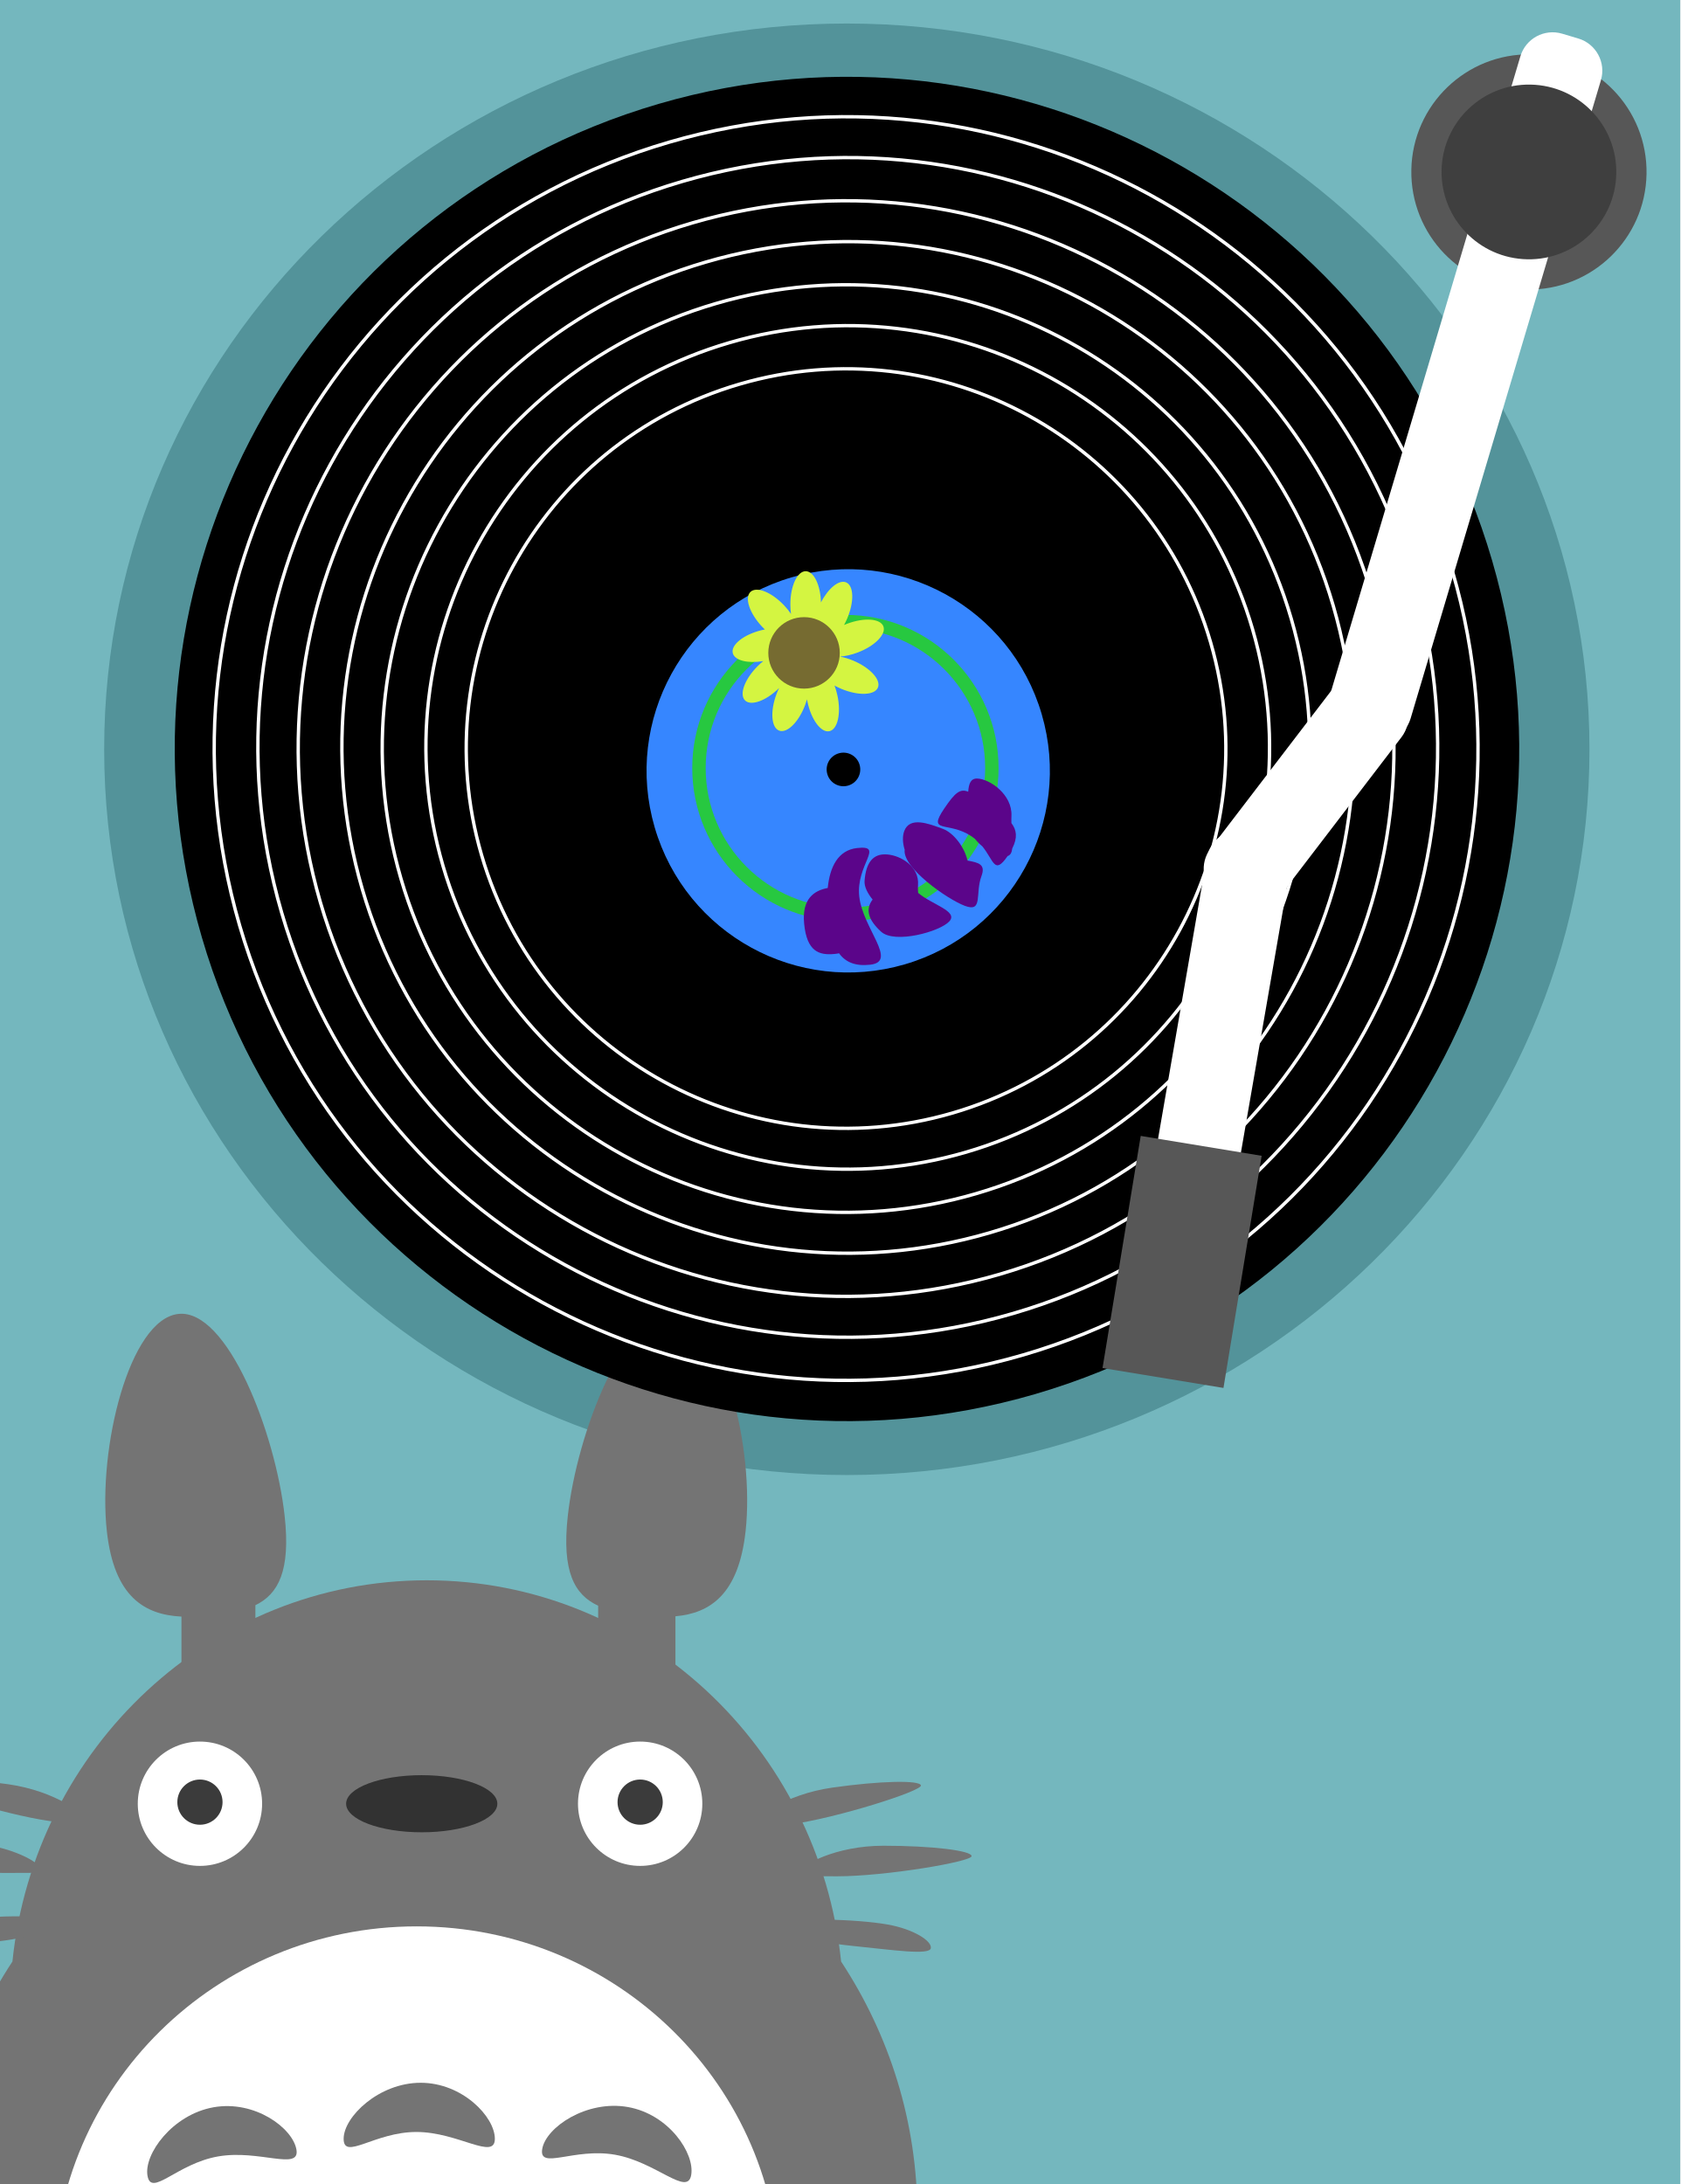
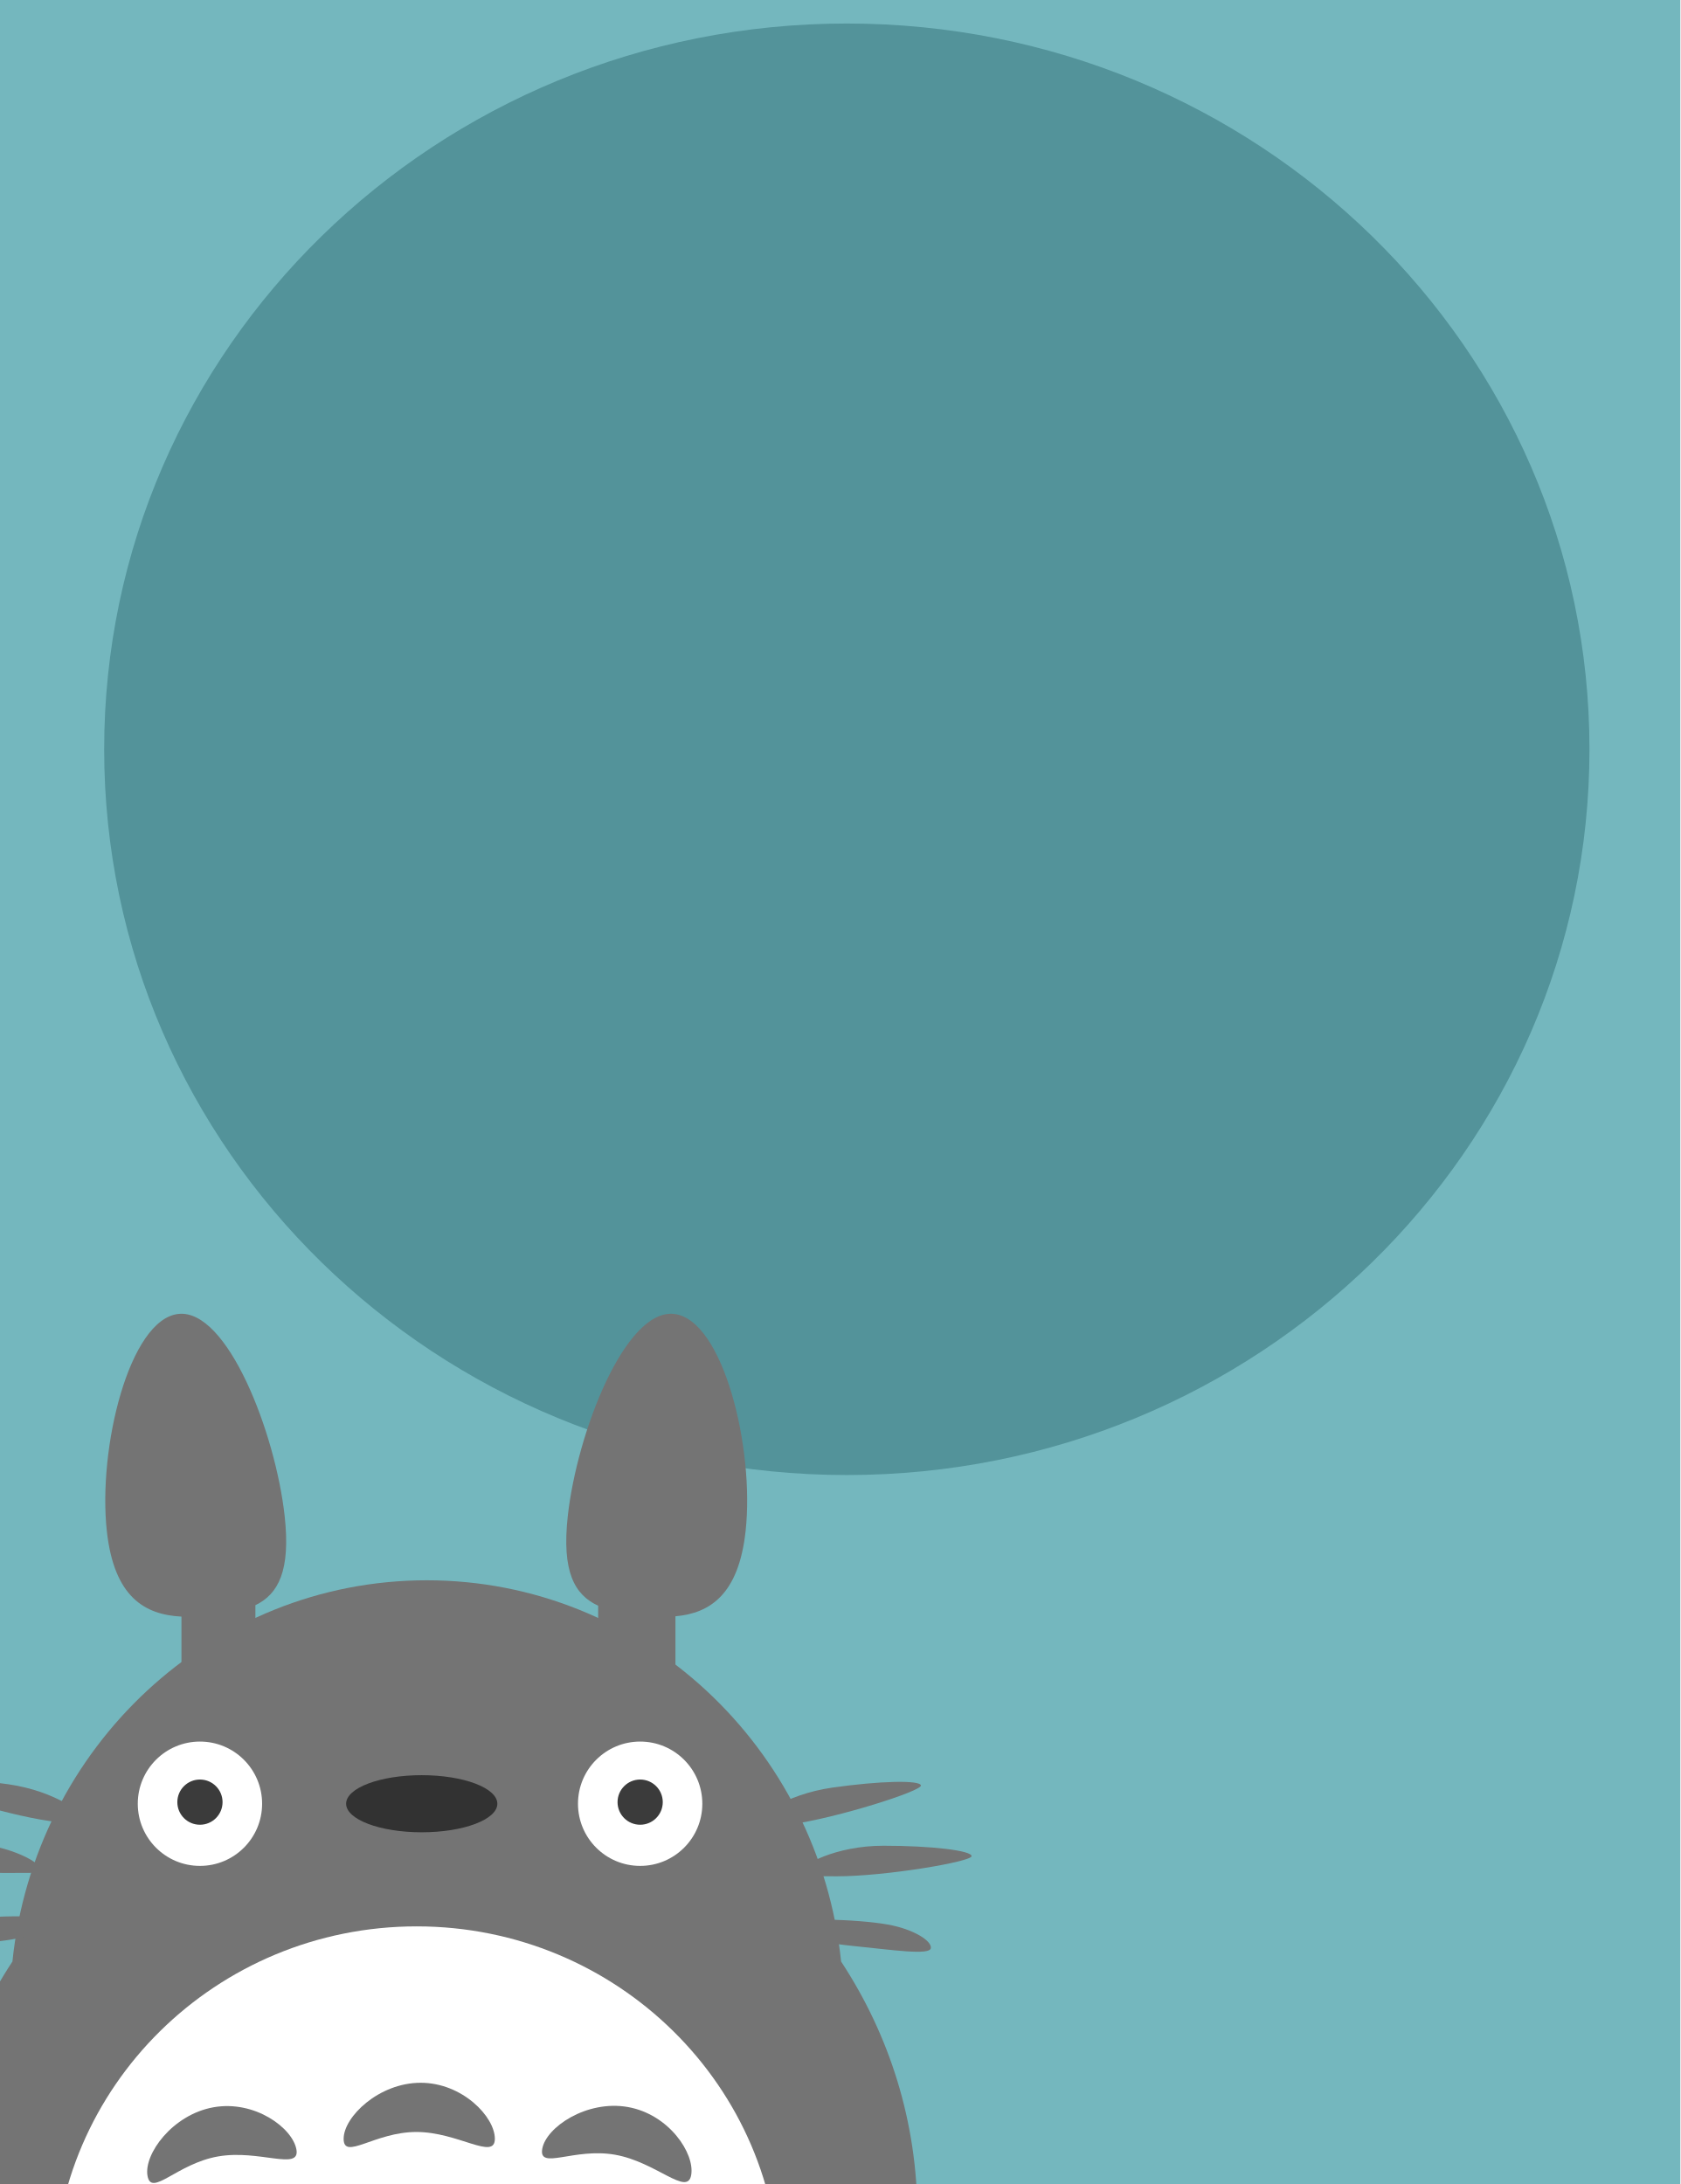
<svg xmlns="http://www.w3.org/2000/svg" width="500" height="650" viewBox="0 0 500 650" fill="none">
-   <g clip-path="url(#clip0_18_153)">
-     <rect width="500" height="650" fill="white" />
-     <path d="M0 0H500V650H0V0Z" fill="#74B7BE" />
-     <ellipse cx="252" cy="223" rx="221" ry="216" fill="#53939A" />
-     <path d="M127 470.325C191.019 470.325 243.703 520.013 250.301 583.789C264.673 605.625 273 631.535 273 659.325C273 737.197 207.634 800.325 127 800.325C46.366 800.325 -19 737.197 -19 659.325C-19 631.535 -10.674 605.624 3.698 583.789C10.296 520.013 62.981 470.325 127 470.325Z" fill="#747474" />
-     <ellipse cx="124" cy="679.825" rx="108" ry="106.5" fill="white" />
-     <path d="M88.212 639.745C89.348 646.188 77.099 639.644 64.861 641.802C52.623 643.96 45.031 654.002 43.895 647.559C42.759 641.116 51.334 629.317 63.571 627.159C75.809 625.002 87.076 633.302 88.212 639.745Z" fill="#747474" />
-     <path d="M205.685 647.344C204.549 653.787 195.276 643.448 183.039 641.29C170.801 639.133 160.232 645.973 161.368 639.53C162.504 633.087 174.597 624.932 186.835 627.09C199.072 629.248 206.821 640.901 205.685 647.344Z" fill="#747474" />
-     <path d="M147.261 636.545C147.261 643.087 136.334 634.516 123.908 634.516C111.481 634.516 102.261 643.087 102.261 636.545C102.261 630.003 112.754 619.872 125.18 619.872C137.607 619.872 147.261 630.003 147.261 636.545Z" fill="#747474" />
-     <ellipse cx="125.5" cy="536.825" rx="22.5" ry="8.5" fill="#323232" />
-     <circle cx="190.5" cy="536.825" r="18.5" fill="white" />
-     <circle cx="190.5" cy="536.351" r="6.728" fill="#3B3B3B" />
-     <circle cx="59.5" cy="536.825" r="18.5" fill="white" />
-     <circle cx="59.5" cy="536.351" r="6.728" fill="#3B3B3B" />
-     <path d="M277 579.825C276.613 582 265.5 580.325 254 579.168C238.555 577.615 234.613 574.953 235 572.778C235.387 570.603 254.832 571.114 264.185 572.778C271.797 574.132 277.387 577.65 277 579.825Z" fill="#747474" />
-     <path d="M289.128 552.422C289.128 554.079 263.488 558.422 249.128 558.422C234.769 558.422 238.413 558.482 238.413 556.825C238.413 555.168 248.554 549.325 262.913 549.325C277.272 549.325 289.128 550.765 289.128 552.422Z" fill="#747474" />
-     <path d="M274.053 531.391C274.287 533.031 249.517 540.953 235.302 542.982C221.087 545.011 224.703 544.556 224.469 542.916C224.234 541.275 233.448 534.058 247.663 532.029C261.878 530 273.819 529.75 274.053 531.391Z" fill="#747474" />
-     <path d="M-26.872 578.825C-26.485 581 -15.372 579.325 -3.872 578.168C11.574 576.615 15.515 573.953 15.129 571.778C14.742 569.603 -4.704 570.114 -14.056 571.778C-21.669 573.132 -27.259 576.65 -26.872 578.825Z" fill="#747474" />
-     <path d="M-39 551.422C-39 553.079 -13.359 557.422 1 557.422C15.359 557.422 11.715 557.482 11.715 555.825C11.715 554.168 1.575 548.325 -12.785 548.325C-27.144 548.325 -39 549.765 -39 551.422Z" fill="#747474" />
-     <path d="M-23.925 530.391C-24.159 532.031 0.611 539.953 14.826 541.982C29.042 544.011 25.426 543.556 25.66 541.916C25.894 540.275 16.681 533.058 2.465 531.029C-11.75 529 -23.691 528.75 -23.925 530.391Z" fill="#747474" />
-     <path d="M168.963 451.19C171.698 426.419 186.019 389.442 200.595 391.051C215.171 392.66 224.608 430.967 221.873 455.738C219.8 474.517 211.328 480.124 201 481.038V497.325H178V477.892C170.937 474.641 167.138 467.725 168.963 451.19Z" fill="#747474" />
-     <path fill-rule="evenodd" clip-rule="evenodd" d="M53.077 391.051C67.653 389.442 81.974 426.419 84.709 451.19C86.505 467.467 82.852 474.423 76.001 477.737V499.325H54.001V481.131C43.077 480.579 33.96 475.316 31.798 455.738C29.064 430.967 38.5 392.66 53.077 391.051Z" fill="#747474" />
-     <circle cx="252.052" cy="222.905" r="200" transform="rotate(-16.2821 252.052 222.905)" fill="black" />
-     <path d="M198.94 41.849C298.87 12.661 403.541 70.01 432.729 169.94C461.916 269.87 404.568 374.541 304.638 403.729C204.708 432.916 100.037 375.568 70.849 275.638C41.661 175.708 99.01 71.037 198.94 41.849ZM199.22 42.809C99.82 71.842 42.776 175.957 71.809 275.358C100.842 374.758 204.958 431.802 304.358 402.769C403.758 373.736 460.801 269.62 431.769 170.22C402.736 70.82 298.62 13.776 199.22 42.809ZM202.941 53.507C296.245 26.255 393.975 79.8 421.227 173.104C448.479 266.407 394.934 364.137 301.63 391.39C208.327 418.642 110.597 365.097 83.344 271.793C56.092 178.489 109.638 80.76 202.941 53.507ZM203.222 54.467C110.448 81.564 57.207 178.739 84.304 271.513C111.402 364.286 208.576 417.527 301.35 390.43C394.123 363.332 447.364 266.158 420.267 173.384C393.17 80.611 295.995 27.37 203.222 54.467ZM205.942 65.846C292.619 40.53 383.408 90.272 408.724 176.949C434.041 263.626 384.299 354.415 297.622 379.731C210.945 405.048 120.156 355.305 94.839 268.629C69.523 181.952 119.265 91.163 205.942 65.846ZM206.222 66.806C120.076 91.968 70.637 182.202 95.799 268.348C120.961 354.495 211.195 403.933 297.341 378.772C383.488 353.61 432.926 263.376 407.764 177.229C382.603 91.083 292.369 41.645 206.222 66.806ZM209.943 77.505C289.993 54.123 373.841 100.063 397.222 180.113C420.604 260.163 374.664 344.011 294.614 367.392C214.564 390.773 130.716 344.834 107.335 264.784C83.954 184.734 129.893 100.886 209.943 77.505ZM210.224 78.465C130.704 101.691 85.069 184.984 108.295 264.503C131.521 344.024 214.813 389.659 294.334 366.432C373.854 343.206 419.489 259.914 396.263 180.394C373.036 100.874 289.744 55.238 210.224 78.465ZM212.945 89.844C286.368 68.398 363.275 110.534 384.721 183.958C406.166 257.381 364.03 334.288 290.606 355.734C217.183 377.179 140.276 335.043 118.83 261.619C97.385 188.196 139.521 111.289 212.945 89.844ZM213.225 90.803C140.332 112.094 98.5 188.446 119.79 261.339C141.081 334.232 217.433 376.065 290.326 354.774C363.219 333.483 405.052 257.132 383.761 184.238C362.47 111.345 286.119 69.513 213.225 90.803ZM216.946 101.502C283.743 81.992 353.709 120.325 373.219 187.122C392.729 253.919 354.395 323.885 287.599 343.395C220.802 362.905 150.836 324.571 131.326 257.774C111.816 190.978 150.149 121.012 216.946 101.502ZM217.227 102.462C150.96 121.817 112.931 191.227 132.286 257.494C151.641 323.761 221.051 361.79 287.318 342.435C353.585 323.08 391.614 253.669 372.259 187.402C352.904 121.136 283.493 83.106 217.227 102.462ZM219.948 113.841C280.118 96.266 343.143 130.797 360.717 190.967C378.292 251.137 343.761 314.162 283.591 331.736C223.421 349.311 160.396 314.78 142.822 254.61C125.247 194.44 159.778 131.415 219.948 113.841ZM220.228 114.8C160.588 132.22 126.362 194.69 143.781 254.33C161.201 313.97 223.671 348.196 283.311 330.776C342.951 313.357 377.177 250.887 359.757 191.247C342.338 131.607 279.868 97.381 220.228 114.8Z" fill="white" />
-     <circle cx="252.416" cy="229.416" r="60" transform="rotate(-16.2821 252.416 229.416)" fill="#3686FF" />
-     <circle cx="251.582" cy="228.582" r="43.582" stroke="#27C840" stroke-width="4" />
-     <path d="M239.756 170C242.183 170 244.166 174.11 244.305 179.292C246.504 175.034 249.71 172.423 251.814 173.338C254.122 174.342 254.231 179.21 252.055 184.212C251.782 184.841 251.485 185.442 251.17 186.01C251.45 185.889 251.736 185.774 252.028 185.663C257.126 183.726 261.984 184.063 262.878 186.416C263.772 188.769 260.364 192.247 255.265 194.185C253.409 194.89 251.586 195.291 249.973 195.406C251.226 195.647 252.563 196.048 253.911 196.614C258.94 198.726 262.226 202.318 261.252 204.64C260.278 206.961 255.411 207.131 250.381 205.02C249.663 204.718 248.981 204.384 248.341 204.03C248.689 204.951 248.985 205.952 249.21 207.009C250.347 212.343 249.272 217.093 246.81 217.618C244.348 218.143 241.431 214.243 240.294 208.908C240.24 208.65 240.191 208.393 240.146 208.139C239.991 208.685 239.812 209.239 239.603 209.796C237.689 214.904 234.227 218.328 231.87 217.445C229.512 216.562 229.152 211.705 231.066 206.598C231.306 205.957 231.57 205.342 231.854 204.759C228.006 208.569 223.474 210.223 221.705 208.451C219.926 206.669 221.614 202.101 225.475 198.248C226.018 197.706 226.576 197.207 227.138 196.755C222.516 197.531 218.609 196.57 218.064 194.378C217.457 191.935 221.257 188.889 226.55 187.574C226.905 187.486 227.258 187.408 227.608 187.34C227.32 187.065 227.034 186.778 226.753 186.479C223.026 182.497 221.494 177.875 223.332 176.154C225.169 174.434 229.681 176.267 233.409 180.249C234.162 181.054 234.825 181.886 235.389 182.714C235.265 181.815 235.198 180.862 235.198 179.876C235.198 174.422 237.239 170 239.756 170ZM242.178 188.239C241.476 189.197 240.647 189.752 239.756 189.752C238.978 189.752 238.245 189.329 237.604 188.584C237.59 189.105 237.486 189.569 237.287 189.959C237.394 191.246 236.365 192.665 234.595 193.896C235.024 194.007 235.392 194.205 235.685 194.498C236.747 195.562 236.572 197.62 235.436 199.927C236.621 198.969 237.808 198.577 238.8 198.948C239.539 199.225 240.081 199.893 240.418 200.836C240.904 199.445 241.682 198.515 242.695 198.299C242.763 198.284 242.833 198.274 242.902 198.267C242.835 197.815 242.876 197.387 243.041 196.994C243.505 195.889 244.851 195.272 246.678 195.156C245.539 194.839 244.729 194.262 244.414 193.432C244.201 192.873 244.233 192.251 244.471 191.602C244.287 191.573 244.107 191.525 243.936 191.45C242.929 191.012 242.341 189.839 242.178 188.239Z" fill="#D4F541" />
-     <circle cx="239.272" cy="194.311" r="10.636" fill="#766B31" />
-     <path fill-rule="evenodd" clip-rule="evenodd" d="M255.706 266.842C256.781 276.432 267.292 286.183 258.953 287.118C254.556 287.611 251.629 286.387 249.685 283.714C249.334 283.801 248.887 283.867 248.329 283.92C243.734 284.357 240.089 283.211 239.296 274.858C238.593 267.46 242.28 265.038 246.324 264.277C246.932 258.077 249.345 253.03 255.061 252.389C263.4 251.455 254.631 257.252 255.706 266.842Z" fill="#5B058A" />
-     <path fill-rule="evenodd" clip-rule="evenodd" d="M263.97 254.295C268.153 254.612 273.599 257.935 273.187 263.373C273.13 264.124 273.151 264.92 273.217 265.732C277.33 269.265 285.276 271.178 282.507 274.215C279.68 277.315 266.244 280.976 262.214 277.301C258.421 273.841 257.422 270.674 259.675 267.728C258.134 265.813 257.151 263.852 257.279 262.168C257.691 256.729 259.786 253.978 263.97 254.295Z" fill="#5B058A" />
-     <path d="M280.635 246.706C283.805 247.889 287.057 252.184 287.905 256.117C291.188 256.726 293.39 257.204 292.064 260.755C290.131 265.935 292.63 271.652 287.146 269.605C281.872 267.636 268.513 258.226 269.217 252.9C268.61 250.938 268.489 248.94 269.09 247.328C270.726 242.946 276.327 245.098 280.635 246.706Z" fill="#5B058A" />
-     <path fill-rule="evenodd" clip-rule="evenodd" d="M290.866 231.708C294.638 231.874 301.271 236.512 300.994 242.799C300.962 243.531 300.963 244.257 300.98 244.971C302.544 247.019 302.869 249.308 301.232 252.514C301.098 253.692 300.719 254.503 299.852 254.777C295.894 260.495 295.815 256.2 292.342 251.897C291.531 251.239 290.773 250.487 290.126 249.655C289.818 249.405 289.49 249.161 289.143 248.927C282.185 244.236 275.821 248.303 280.98 240.649C284.228 235.831 285.725 234.662 288.125 235.627C288.29 233.201 288.892 231.621 290.866 231.708Z" fill="#5B058A" />
-     <circle cx="251" cy="229" r="5" transform="rotate(-16.2821 251 229)" fill="black" />
-     <circle cx="454.987" cy="51.174" r="35" transform="rotate(1.0377 454.987 51.1737)" fill="#575757" />
-     <rect x="455.303" y="7.172" width="25" height="218.201" rx="10" transform="rotate(16.6017 455.303 7.17224)" fill="white" />
-     <rect x="403.279" y="196.261" width="25" height="80.821" rx="10" transform="rotate(37.4093 403.279 196.261)" fill="white" />
-     <rect x="360.812" y="245.5" width="25" height="143.585" rx="10" transform="rotate(9.83393 360.812 245.5)" fill="white" />
-     <circle cx="454.987" cy="51.174" r="26" transform="rotate(1.0377 454.987 51.1738)" fill="#3F3F3F" />
-     <rect x="339.46" y="338.069" width="36.474" height="70.016" transform="rotate(9.3416 339.46 338.069)" fill="#575757" />
-   </g>
-   <defs>
-     <clipPath id="clip0_18_153">
-       <rect width="500" height="650" fill="white" />
-     </clipPath>
-   </defs>
+   <path d="M0 0H500V650H0V0Z" fill="#74B7BE" />
+   <ellipse cx="252" cy="223" rx="221" ry="216" fill="#53939A" />
+   <path d="M127 470.325C191.019 470.325 243.703 520.013 250.301 583.789C264.673 605.625 273 631.535 273 659.325C273 737.197 207.634 800.325 127 800.325C46.366 800.325 -19 737.197 -19 659.325C-19 631.535 -10.674 605.624 3.698 583.789C10.296 520.013 62.981 470.325 127 470.325Z" fill="#747474" />
+   <ellipse cx="124" cy="679.825" rx="108" ry="106.5" fill="white" />
+   <path d="M88.212 639.745C89.348 646.188 77.099 639.644 64.861 641.802C52.623 643.96 45.031 654.002 43.895 647.559C42.759 641.116 51.334 629.317 63.571 627.159C75.809 625.002 87.076 633.302 88.212 639.745Z" fill="#747474" />
+   <path d="M205.685 647.344C204.549 653.787 195.276 643.448 183.039 641.29C170.801 639.133 160.232 645.973 161.368 639.53C162.504 633.087 174.597 624.932 186.835 627.09C199.072 629.248 206.821 640.901 205.685 647.344Z" fill="#747474" />
+   <path d="M147.261 636.545C147.261 643.087 136.334 634.516 123.908 634.516C111.481 634.516 102.261 643.087 102.261 636.545C102.261 630.003 112.754 619.872 125.18 619.872C137.607 619.872 147.261 630.003 147.261 636.545Z" fill="#747474" />
+   <ellipse cx="125.5" cy="536.825" rx="22.5" ry="8.5" fill="#323232" />
+   <circle cx="190.5" cy="536.825" r="18.5" fill="white" />
+   <circle cx="190.5" cy="536.351" r="6.728" fill="#3B3B3B" />
+   <circle cx="59.5" cy="536.825" r="18.5" fill="white" />
+   <circle cx="59.5" cy="536.351" r="6.728" fill="#3B3B3B" />
+   <path d="M277 579.825C276.613 582 265.5 580.325 254 579.168C238.555 577.615 234.613 574.953 235 572.778C235.387 570.603 254.832 571.114 264.185 572.778C271.797 574.132 277.387 577.65 277 579.825Z" fill="#747474" />
+   <path d="M289.128 552.422C289.128 554.079 263.488 558.422 249.128 558.422C234.769 558.422 238.413 558.482 238.413 556.825C238.413 555.168 248.554 549.325 262.913 549.325C277.272 549.325 289.128 550.765 289.128 552.422Z" fill="#747474" />
+   <path d="M274.053 531.391C274.287 533.031 249.517 540.953 235.302 542.982C221.087 545.011 224.703 544.556 224.469 542.916C224.234 541.275 233.448 534.058 247.663 532.029C261.878 530 273.819 529.75 274.053 531.391Z" fill="#747474" />
+   <path d="M-26.872 578.825C-26.485 581 -15.372 579.325 -3.872 578.168C11.574 576.615 15.515 573.953 15.129 571.778C14.742 569.603 -4.704 570.114 -14.056 571.778C-21.669 573.132 -27.259 576.65 -26.872 578.825Z" fill="#747474" />
+   <path d="M-39 551.422C-39 553.079 -13.359 557.422 1 557.422C15.359 557.422 11.715 557.482 11.715 555.825C11.715 554.168 1.575 548.325 -12.785 548.325C-27.144 548.325 -39 549.765 -39 551.422Z" fill="#747474" />
+   <path d="M-23.925 530.391C-24.159 532.031 0.611 539.953 14.826 541.982C29.042 544.011 25.426 543.556 25.66 541.916C25.894 540.275 16.681 533.058 2.465 531.029C-11.75 529 -23.691 528.75 -23.925 530.391Z" fill="#747474" />
+   <path d="M168.963 451.19C171.698 426.419 186.019 389.442 200.595 391.051C215.171 392.66 224.608 430.967 221.873 455.738C219.8 474.517 211.328 480.124 201 481.038V497.325H178V477.892C170.937 474.641 167.138 467.725 168.963 451.19Z" fill="#747474" />
+   <path fill-rule="evenodd" clip-rule="evenodd" d="M53.077 391.051C67.653 389.442 81.974 426.419 84.709 451.19C86.505 467.467 82.852 474.423 76.001 477.737V499.325H54.001V481.131C43.077 480.579 33.96 475.316 31.798 455.738C29.064 430.967 38.5 392.66 53.077 391.051Z" fill="#747474" />
</svg>
